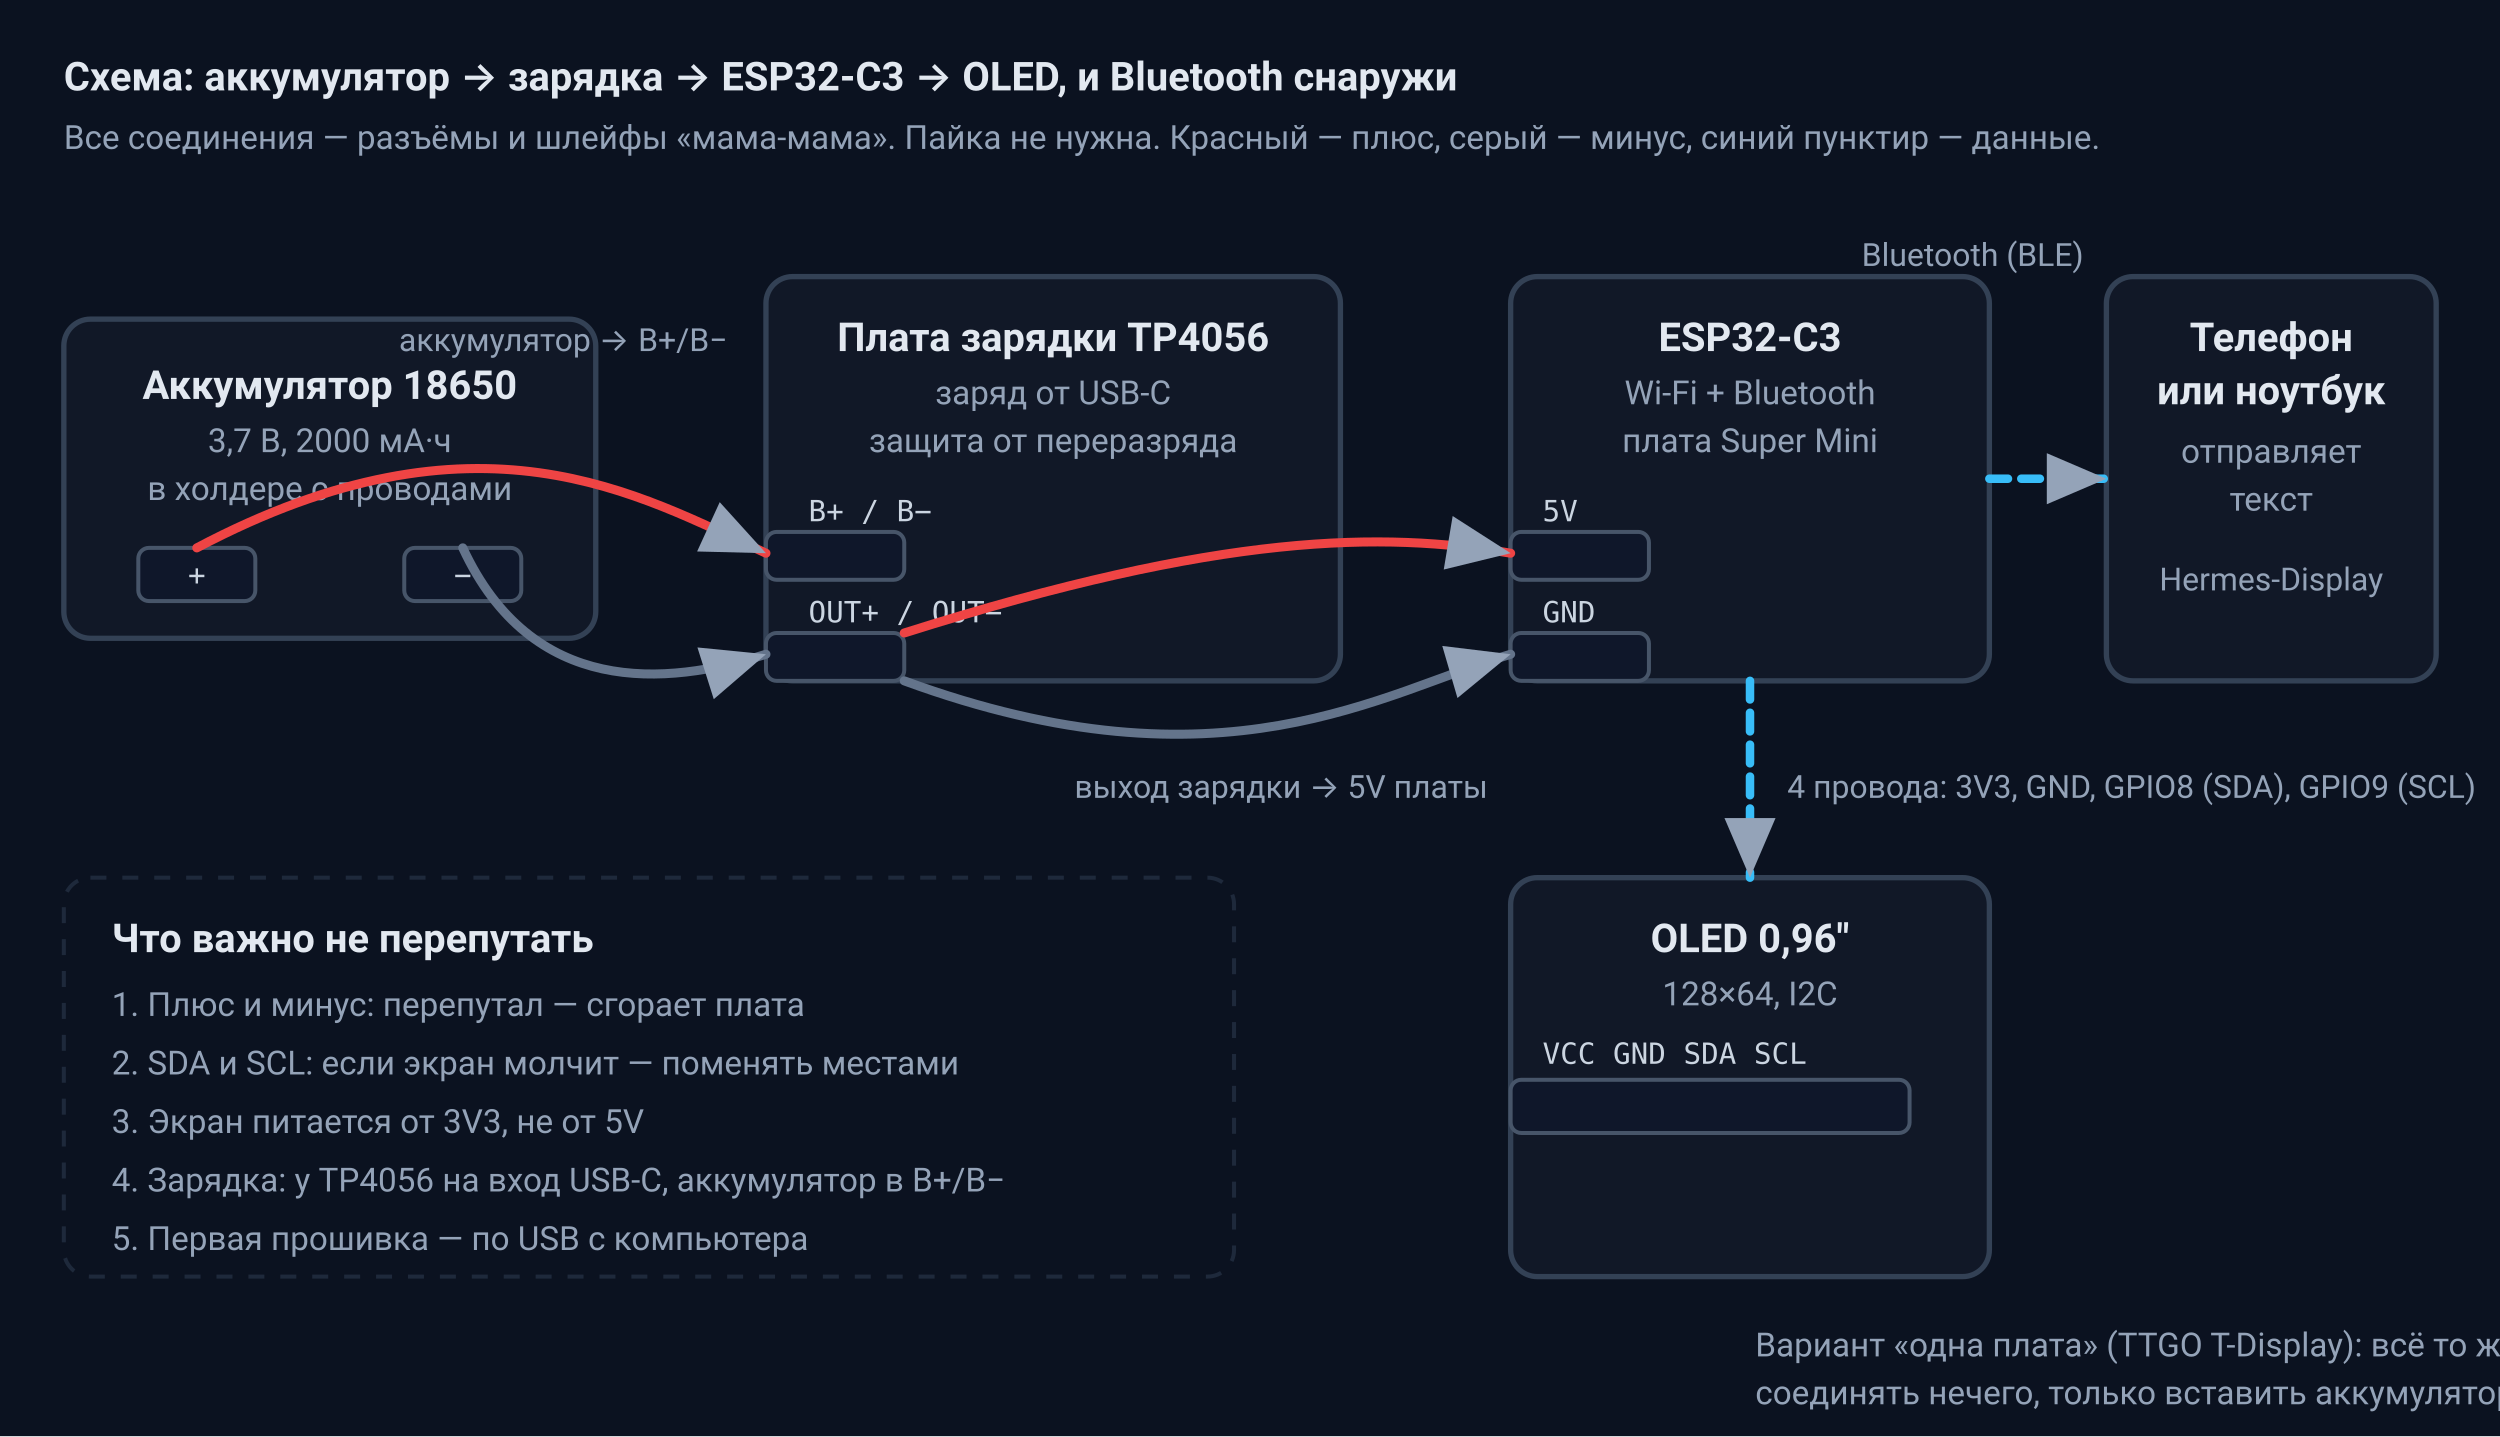
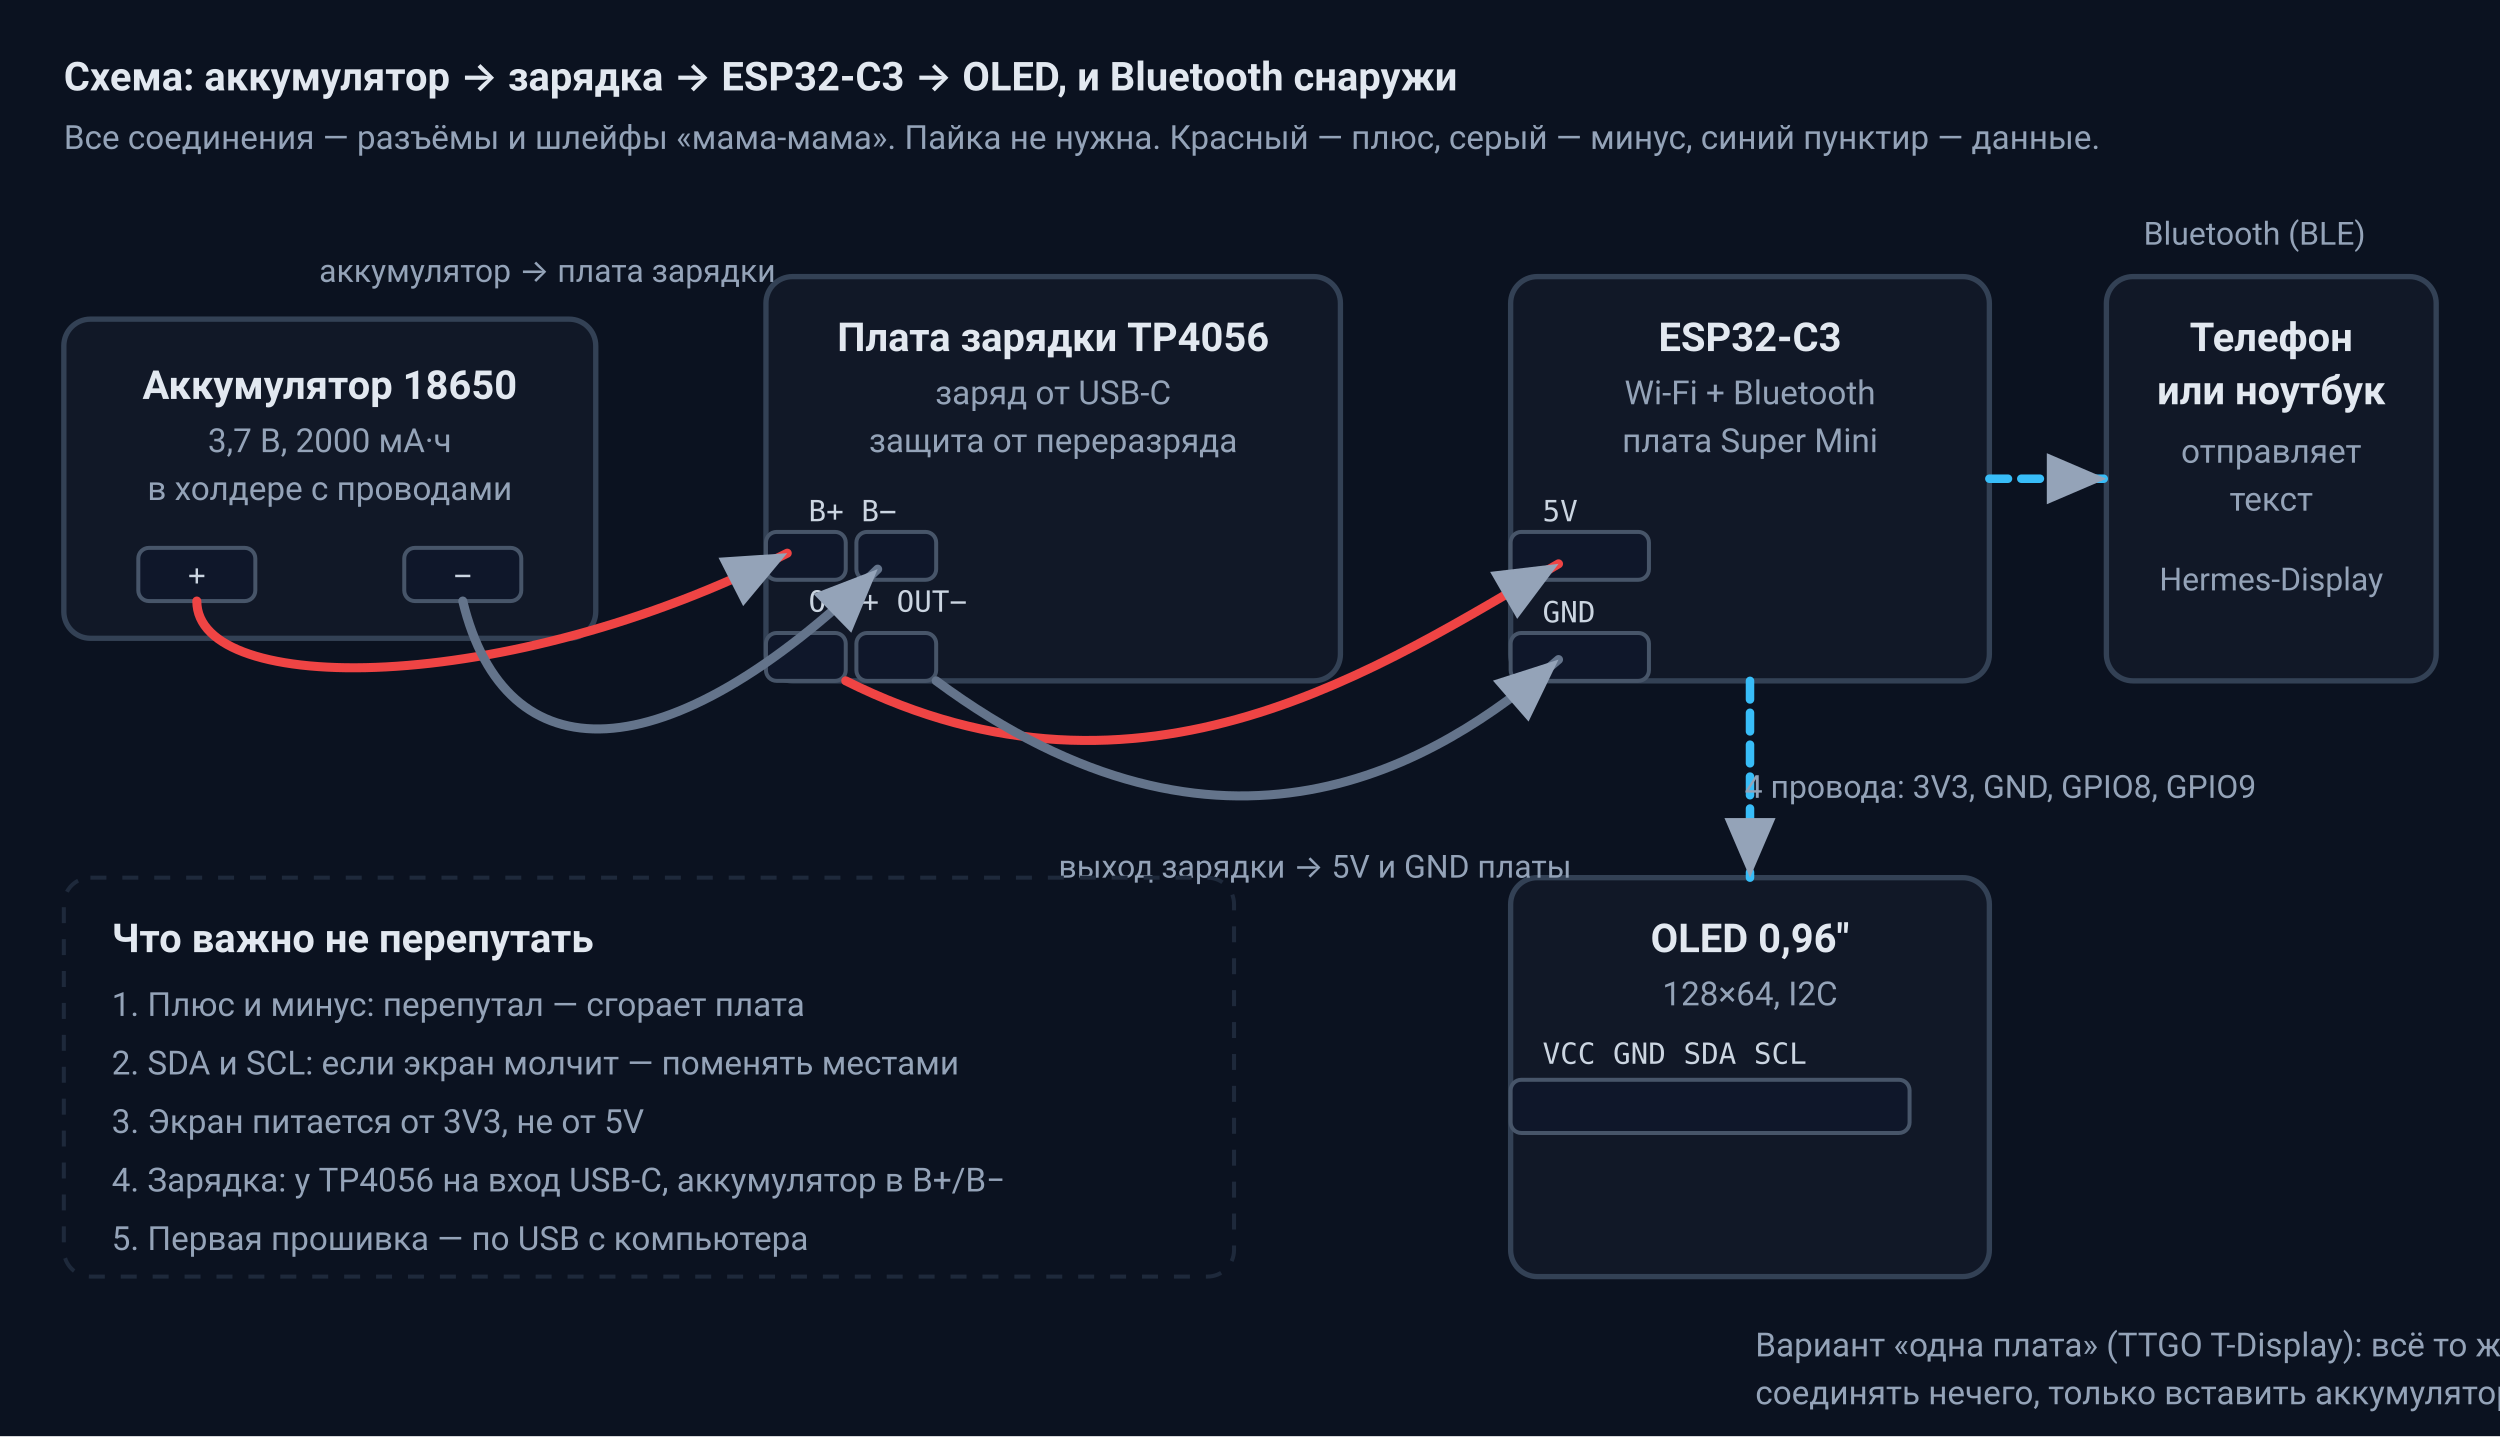
<svg xmlns="http://www.w3.org/2000/svg" viewBox="0 0 940 540" font-family="system-ui, -apple-system, 'Segoe UI', Roboto, sans-serif" role="img" aria-label="Схема: аккумулятор, плата зарядки, ESP32-C3, OLED-дисплей и Bluetooth-подключение">
  <defs>
    <marker id="a2" markerWidth="9" markerHeight="9" refX="7" refY="3" orient="auto">
      <path d="M0,0 L7,3 L0,6 z" fill="#94a3b8" />
    </marker>
    <style>
      .box{fill:#111827;stroke:#334155;stroke-width:2}
      .lbl{fill:#e2e8f0;font-size:15px;font-weight:600}
      .sub{fill:#94a3b8;font-size:12.5px}
      .term{fill:#0f172a;stroke:#475569;stroke-width:1.5}
      .tname{fill:#cbd5e1;font-size:11px;font-family:ui-monospace,Consolas,monospace}
      .wp{stroke:#ef4444;stroke-width:3.4;fill:none;stroke-linecap:round}
      .wn{stroke:#64748b;stroke-width:3.4;fill:none;stroke-linecap:round}
      .wd{stroke:#38bdf8;stroke-width:3.2;fill:none;stroke-linecap:round;stroke-dasharray:7 5}
      .note{fill:#94a3b8;font-size:12px}
      .frame{fill:none;stroke:#1e293b;stroke-width:1.5;stroke-dasharray:6 6}
    </style>
  </defs>
  <rect x="0" y="0" width="940" height="540" fill="#0b1220" />
  <text x="24" y="34" class="lbl" font-size="18">Схема: аккумулятор → зарядка → ESP32-C3 → OLED, и Bluetooth снаружи</text>
  <text x="24" y="56" class="sub">Все соединения — разъёмы и шлейфы «мама-мама». Пайка не нужна. Красный — плюс, серый — минус, синий пунктир — данные.</text>
  <g>
    <rect x="24" y="120" width="200" height="120" rx="10" class="box" />
    <text x="124" y="150" text-anchor="middle" class="lbl">Аккумулятор 18650</text>
    <text x="124" y="170" text-anchor="middle" class="sub">3,7 В, 2000 мА·ч</text>
    <text x="124" y="188" text-anchor="middle" class="sub">в холдере с проводами</text>
    <rect x="52" y="206" width="44" height="20" rx="4" class="term" />
    <text x="74" y="220" text-anchor="middle" class="tname">+</text>
    <rect x="152" y="206" width="44" height="20" rx="4" class="term" />
    <text x="174" y="220" text-anchor="middle" class="tname">−</text>
  </g>
  <g>
    <rect x="288" y="104" width="216" height="152" rx="10" class="box" />
    <text x="396" y="132" text-anchor="middle" class="lbl">Плата зарядки TP4056</text>
    <text x="396" y="152" text-anchor="middle" class="sub">заряд от USB-C</text>
    <text x="396" y="170" text-anchor="middle" class="sub">защита от переразряда</text>
-     <text x="304" y="196" class="tname">B+ / B−</text>
-     <text x="304" y="234" class="tname">OUT+ / OUT−</text>
-     <rect x="288" y="200" width="52" height="18" rx="4" class="term" />
-     <rect x="288" y="238" width="52" height="18" rx="4" class="term" />
+     <text x="304" y="196" class="tname">B+   B−</text>
+     <text x="304" y="230" class="tname">OUT+  OUT−</text>
+     <rect x="288" y="200" width="30" height="18" rx="4" class="term" />
+     <rect x="322" y="200" width="30" height="18" rx="4" class="term" />
+     <rect x="288" y="238" width="30" height="18" rx="4" class="term" />
+     <rect x="322" y="238" width="30" height="18" rx="4" class="term" />
  </g>
  <g>
    <rect x="568" y="104" width="180" height="152" rx="10" class="box" />
    <text x="658" y="132" text-anchor="middle" class="lbl">ESP32-C3</text>
    <text x="658" y="152" text-anchor="middle" class="sub">Wi-Fi + Bluetooth</text>
    <text x="658" y="170" text-anchor="middle" class="sub">плата Super Mini</text>
    <text x="580" y="196" class="tname">5V</text>
    <rect x="568" y="200" width="52" height="18" rx="4" class="term" />
    <text x="580" y="234" class="tname">GND</text>
    <rect x="568" y="238" width="52" height="18" rx="4" class="term" />
  </g>
  <g>
    <rect x="568" y="330" width="180" height="150" rx="10" class="box" />
    <text x="658" y="358" text-anchor="middle" class="lbl">OLED 0,96″</text>
    <text x="658" y="378" text-anchor="middle" class="sub">128×64, I2C</text>
    <text x="580" y="400" class="tname">VCC GND SDA SCL</text>
    <rect x="568" y="406" width="150" height="20" rx="4" class="term" />
  </g>
  <g>
    <rect x="792" y="104" width="124" height="152" rx="10" class="box" />
    <text x="854" y="132" text-anchor="middle" class="lbl">Телефон</text>
    <text x="854" y="152" text-anchor="middle" class="lbl">или ноутбук</text>
    <text x="854" y="174" text-anchor="middle" class="sub">отправляет</text>
    <text x="854" y="192" text-anchor="middle" class="sub">текст</text>
    <text x="854" y="222" text-anchor="middle" class="note">Hermes-Display</text>
  </g>
-   <path class="wp" d="M74 206 C 180 150, 240 186, 288 208" marker-end="url(#a2)" />
-   <path class="wn" d="M174 206 C 200 262, 250 258, 288 246" marker-end="url(#a2)" />
-   <text x="150" y="132" class="note">аккумулятор → B+/B−</text>
-   <path class="wp" d="M340 238 C 460 200, 520 200, 568 208" marker-end="url(#a2)" />
-   <path class="wn" d="M340 256 C 460 300, 520 260, 568 246" marker-end="url(#a2)" />
-   <text x="404" y="300" class="note">выход зарядки → 5V платы</text>
+   <path class="wp" d="M74 226 C 74 262, 190 262, 296 208" marker-end="url(#a2)" />
+   <path class="wn" d="M174 226 C 190 292, 250 292, 330 214" marker-end="url(#a2)" />
+   <text x="120" y="106" class="note">аккумулятор → плата зарядки</text>
+   <path class="wp" d="M318 256 C 430 312, 520 250, 586 212" marker-end="url(#a2)" />
+   <path class="wn" d="M352 256 C 460 336, 540 288, 586 248" marker-end="url(#a2)" />
+   <text x="398" y="330" class="note">выход зарядки → 5V и GND платы</text>
  <path class="wd" d="M658 256 C 658 290, 658 300, 658 330" marker-end="url(#a2)" />
-   <text x="672" y="300" class="note" fill="#38bdf8">4 провода: 3V3, GND, GPIO8 (SDA), GPIO9 (SCL)</text>
+   <text x="656" y="300" class="note" fill="#38bdf8">4 провода: 3V3, GND, GPIO8, GPIO9</text>
  <path class="wd" d="M748 180 C 780 180, 780 180, 792 180" marker-end="url(#a2)" />
-   <text x="700" y="100" class="note" fill="#38bdf8">Bluetooth (BLE)</text>
+   <text x="806" y="92" class="note" fill="#38bdf8">Bluetooth (BLE)</text>
  <rect x="24" y="330" width="440" height="150" rx="10" class="frame" />
  <text x="42" y="358" class="lbl" font-size="14">Что важно не перепутать</text>
  <text x="42" y="382" class="sub">1. Плюс и минус: перепутал — сгорает плата</text>
  <text x="42" y="404" class="sub">2. SDA и SCL: если экран молчит — поменять местами</text>
  <text x="42" y="426" class="sub">3. Экран питается от 3V3, не от 5V</text>
  <text x="42" y="448" class="sub">4. Зарядка: у TP4056 на вход USB-C, аккумулятор в B+/B−</text>
  <text x="42" y="470" class="sub">5. Первая прошивка — по USB с компьютера</text>
  <text x="660" y="510" class="sub">Вариант «одна плата» (TTGO T-Display): всё то же, но экран и зарядка уже внутри платы —</text>
  <text x="660" y="528" class="sub">соединять нечего, только вставить аккумулятор в разъём.</text>
</svg>
